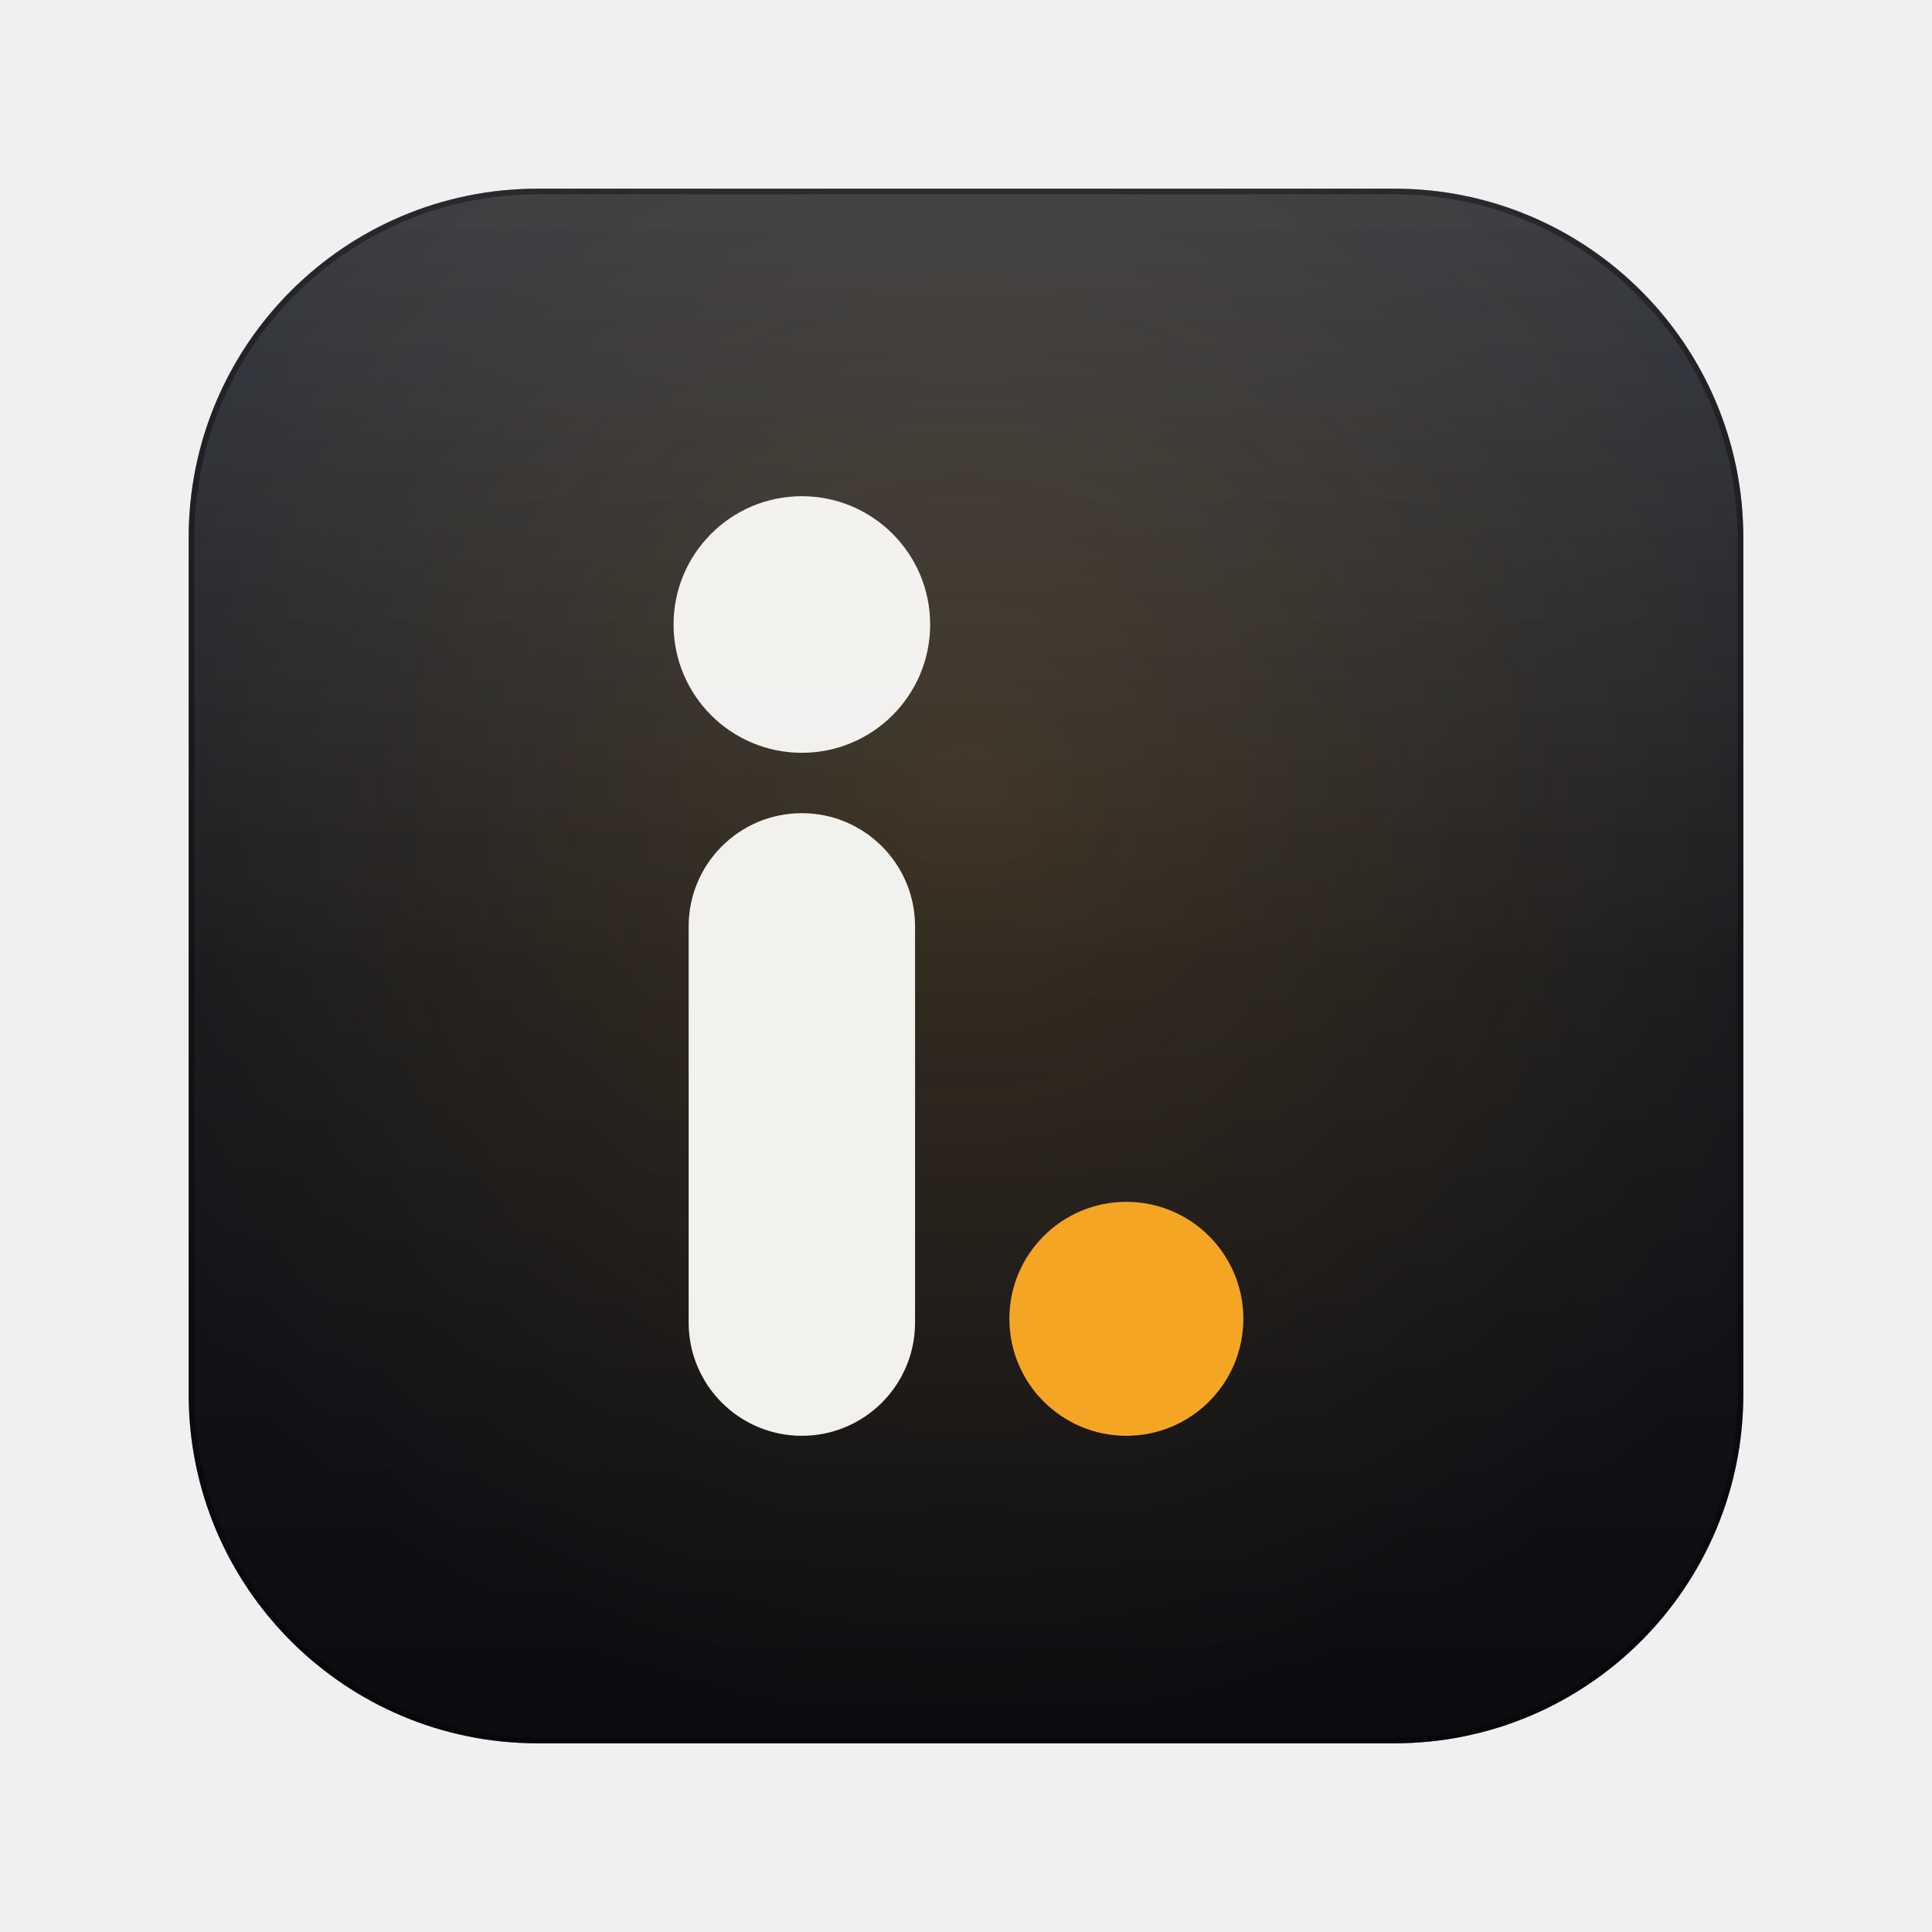
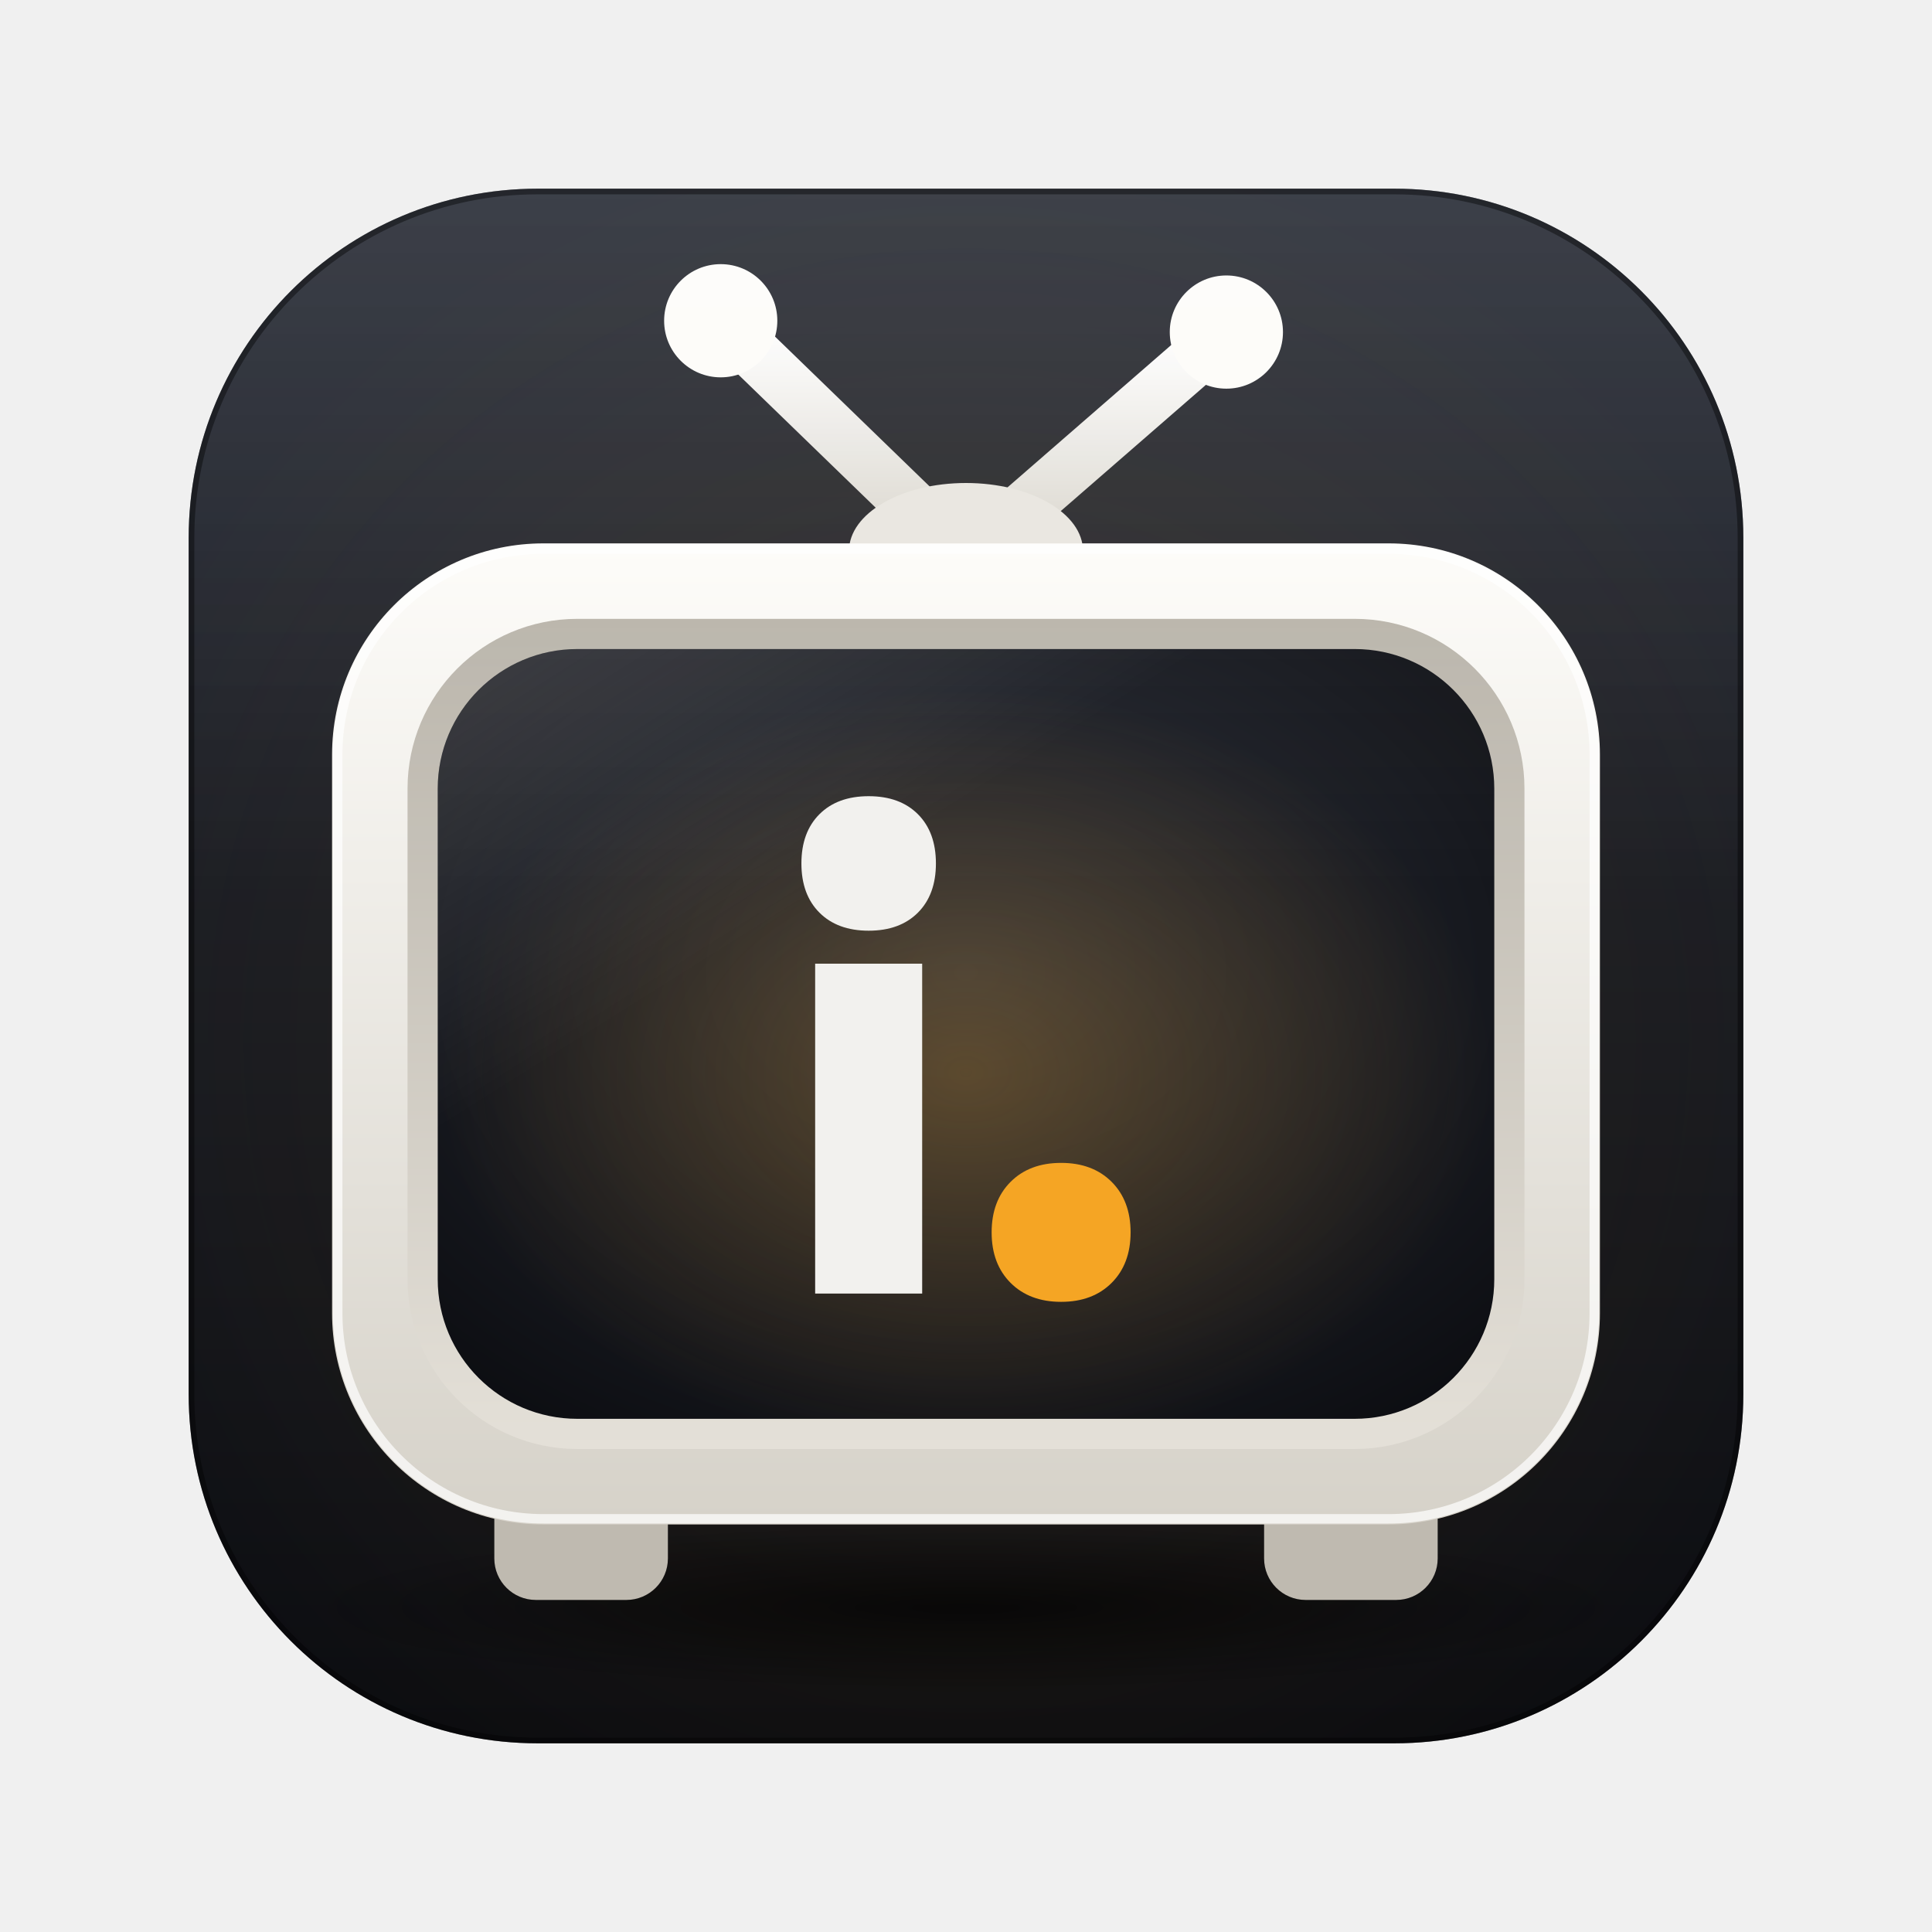
<svg xmlns="http://www.w3.org/2000/svg" viewBox="0 0 1024 1024" width="1024" height="1024">
  <defs>
    <linearGradient id="tile" x1="0" y1="0" x2="0" y2="1">
-       <stop offset="0" stop-color="#22262f" />
+       <stop offset="0" stop-color="#262a34" />
      <stop offset="1" stop-color="#0b0c10" />
    </linearGradient>
-     <radialGradient id="glow" cx="0.5" cy="0.38" r="0.62">
-       <stop offset="0" stop-color="#f5a524" stop-opacity="0.16" />
+     <radialGradient id="glow" cx="0.5" cy="0.55" r="0.6">
+       <stop offset="0" stop-color="#f5a524" stop-opacity="0.1" />
      <stop offset="1" stop-color="#f5a524" stop-opacity="0" />
    </radialGradient>
    <linearGradient id="gloss" x1="0" y1="0" x2="0" y2="1">
      <stop offset="0" stop-color="#fff" stop-opacity="0.10" />
+       <stop offset="0.45" stop-color="#fff" stop-opacity="0" />
+     </linearGradient>
+     <clipPath id="tileclip">
+       <rect x="100" y="100" width="824" height="824" rx="185" />
+     </clipPath>
+     <linearGradient id="cabinet" x1="0" y1="0" x2="0" y2="1">
+       <stop offset="0" stop-color="#fdfcf9" />
+       <stop offset="1" stop-color="#d6d2c9" />
+     </linearGradient>
+     <linearGradient id="recess" x1="0" y1="0" x2="0" y2="1">
+       <stop offset="0" stop-color="#b9b4aa" />
+       <stop offset="1" stop-color="#e4e0d8" />
+     </linearGradient>
+     <radialGradient id="tube" cx="0.5" cy="0.42" r="0.75">
+       <stop offset="0" stop-color="#2b2f39" />
+       <stop offset="1" stop-color="#0b0c10" />
+     </radialGradient>
+     <radialGradient id="tubeglow" cx="0.5" cy="0.55" r="0.5">
+       <stop offset="0" stop-color="#f5a524" stop-opacity="0.26" />
+       <stop offset="1" stop-color="#f5a524" stop-opacity="0" />
+     </radialGradient>
+     <linearGradient id="glass" x1="0" y1="0" x2="1" y2="1">
+       <stop offset="0" stop-color="#fff" stop-opacity="0.16" />
      <stop offset="0.5" stop-color="#fff" stop-opacity="0" />
    </linearGradient>
+     <linearGradient id="rod" x1="0" y1="0" x2="0" y2="1">
+       <stop offset="0" stop-color="#ffffff" />
+       <stop offset="1" stop-color="#d6d2c9" />
+     </linearGradient>
+     <radialGradient id="shadow" cx="0.5" cy="0.5" r="0.5">
+       <stop offset="0" stop-color="#000" stop-opacity="0.6" />
+       <stop offset="1" stop-color="#000" stop-opacity="0" />
+     </radialGradient>
+     <clipPath id="tubeclip">
+       <rect x="232" y="344" width="560" height="408" rx="74" />
+     </clipPath>
  </defs>
  <rect x="100" y="100" width="824" height="824" rx="185" fill="url(#tile)" />
  <rect x="100" y="100" width="824" height="824" rx="185" fill="url(#glow)" />
-   <circle cx="425" cy="331" r="68" fill="#f2f1ee" />
-   <rect x="365" y="431" width="120" height="330" rx="60" fill="#f2f1ee" />
-   <circle cx="597" cy="699" r="62" fill="#f5a524" />
+   <g clip-path="url(#tileclip)">
+     <ellipse cx="512" cy="852" rx="350" ry="44" fill="url(#shadow)" />
+     <path d="M512 296 L 382 170" stroke="url(#rod)" stroke-width="28" stroke-linecap="round" />
+     <path d="M512 296 L 650 176" stroke="url(#rod)" stroke-width="28" stroke-linecap="round" />
+     <circle cx="382" cy="170" r="30" fill="#fdfcf9" />
+     <circle cx="650" cy="176" r="30" fill="#fdfcf9" />
+     <ellipse cx="512" cy="292" rx="62" ry="36" fill="#e9e6df" />
+     <rect x="262" y="776" width="92" height="72" rx="22" fill="#bfbab0" />
+     <rect x="670" y="776" width="92" height="72" rx="22" fill="#bfbab0" />
+     <rect x="176" y="288" width="672" height="520" rx="112" fill="url(#cabinet)" />
+     <rect x="179" y="291" width="666" height="514" rx="109" fill="none" stroke="#fff" stroke-opacity="0.7" stroke-width="5" />
+     <rect x="216" y="328" width="592" height="440" rx="90" fill="url(#recess)" />
+     <rect x="232" y="344" width="560" height="408" rx="74" fill="url(#tube)" />
+     <rect x="232" y="344" width="560" height="408" rx="74" fill="url(#tubeglow)" />
+     <path transform="translate(410.46 685.61) scale(0.1619 -0.1619)" d="M133.346 0V1080H483.7V0ZM308.523 1187.901Q206.506 1187.901 147.428 1246.979Q88.35 1306.057 88.35 1408.074Q88.35 1510.305 147.428 1569.276Q206.506 1628.247 308.523 1628.247Q410.753 1628.247 469.725 1569.276Q528.696 1510.305 528.696 1408.074Q528.696 1306.057 469.725 1246.979Q410.753 1187.901 308.523 1187.901Z" fill="#f2f1ee" />
+     <path transform="translate(510.35 685.61) scale(0.1619 -0.1619)" d="M321.584 -27.144Q218.284 -27.144 156.206 34.934Q94.127 97.012 94.127 200.313Q94.127 303.614 156.206 365.692Q218.284 427.77 321.584 427.77Q424.885 427.77 486.963 365.692Q549.042 303.614 549.042 200.313Q549.042 97.012 486.963 34.934Q424.885 -27.144 321.584 -27.144Z" fill="#f5a524" />
+     <g clip-path="url(#tubeclip)">
+       <path d="M232 344 L 640 344 C 520 420, 380 520, 232 600 Z" fill="url(#glass)" />
+     </g>
+   </g>
  <rect x="100" y="100" width="824" height="824" rx="185" fill="url(#gloss)" />
-   <rect x="101.5" y="101.5" width="821" height="821" rx="183.5" fill="none" stroke="#000" stroke-opacity="0.35" stroke-width="3" />
+   <rect x="101.5" y="101.5" width="821" height="821" rx="183.5" fill="none" stroke="#000" stroke-opacity="0.4" stroke-width="3" />
</svg>
